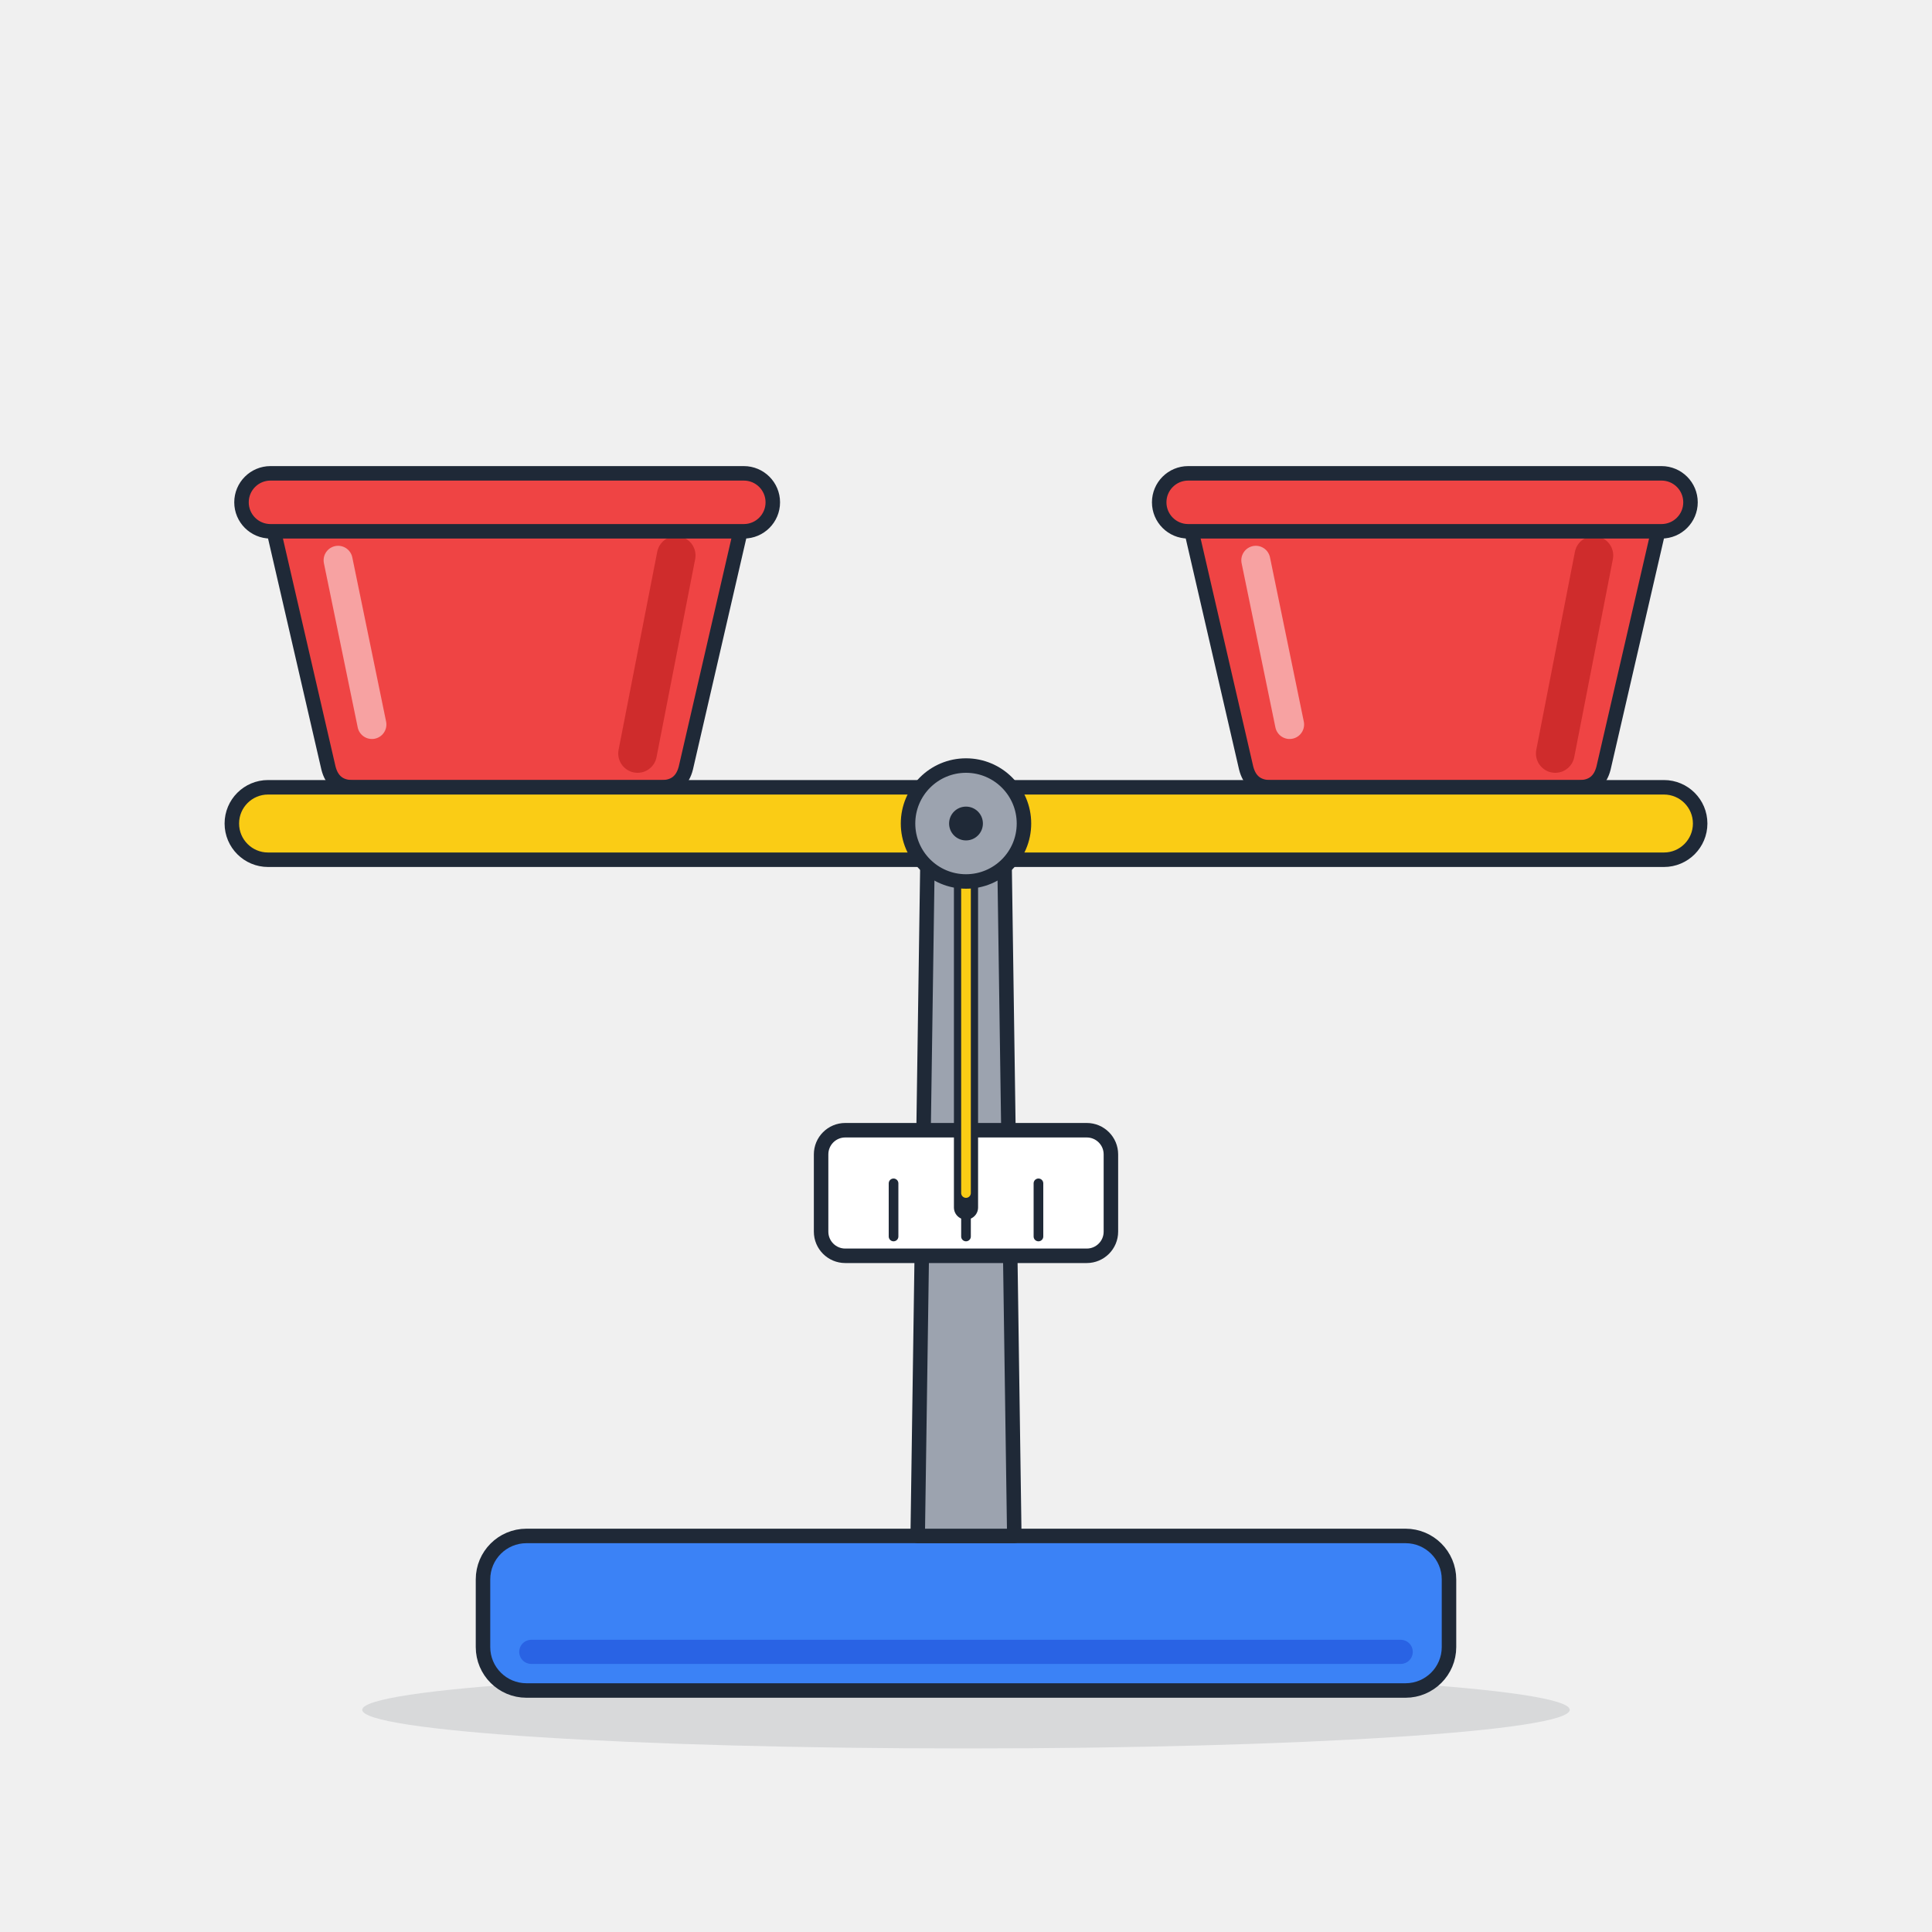
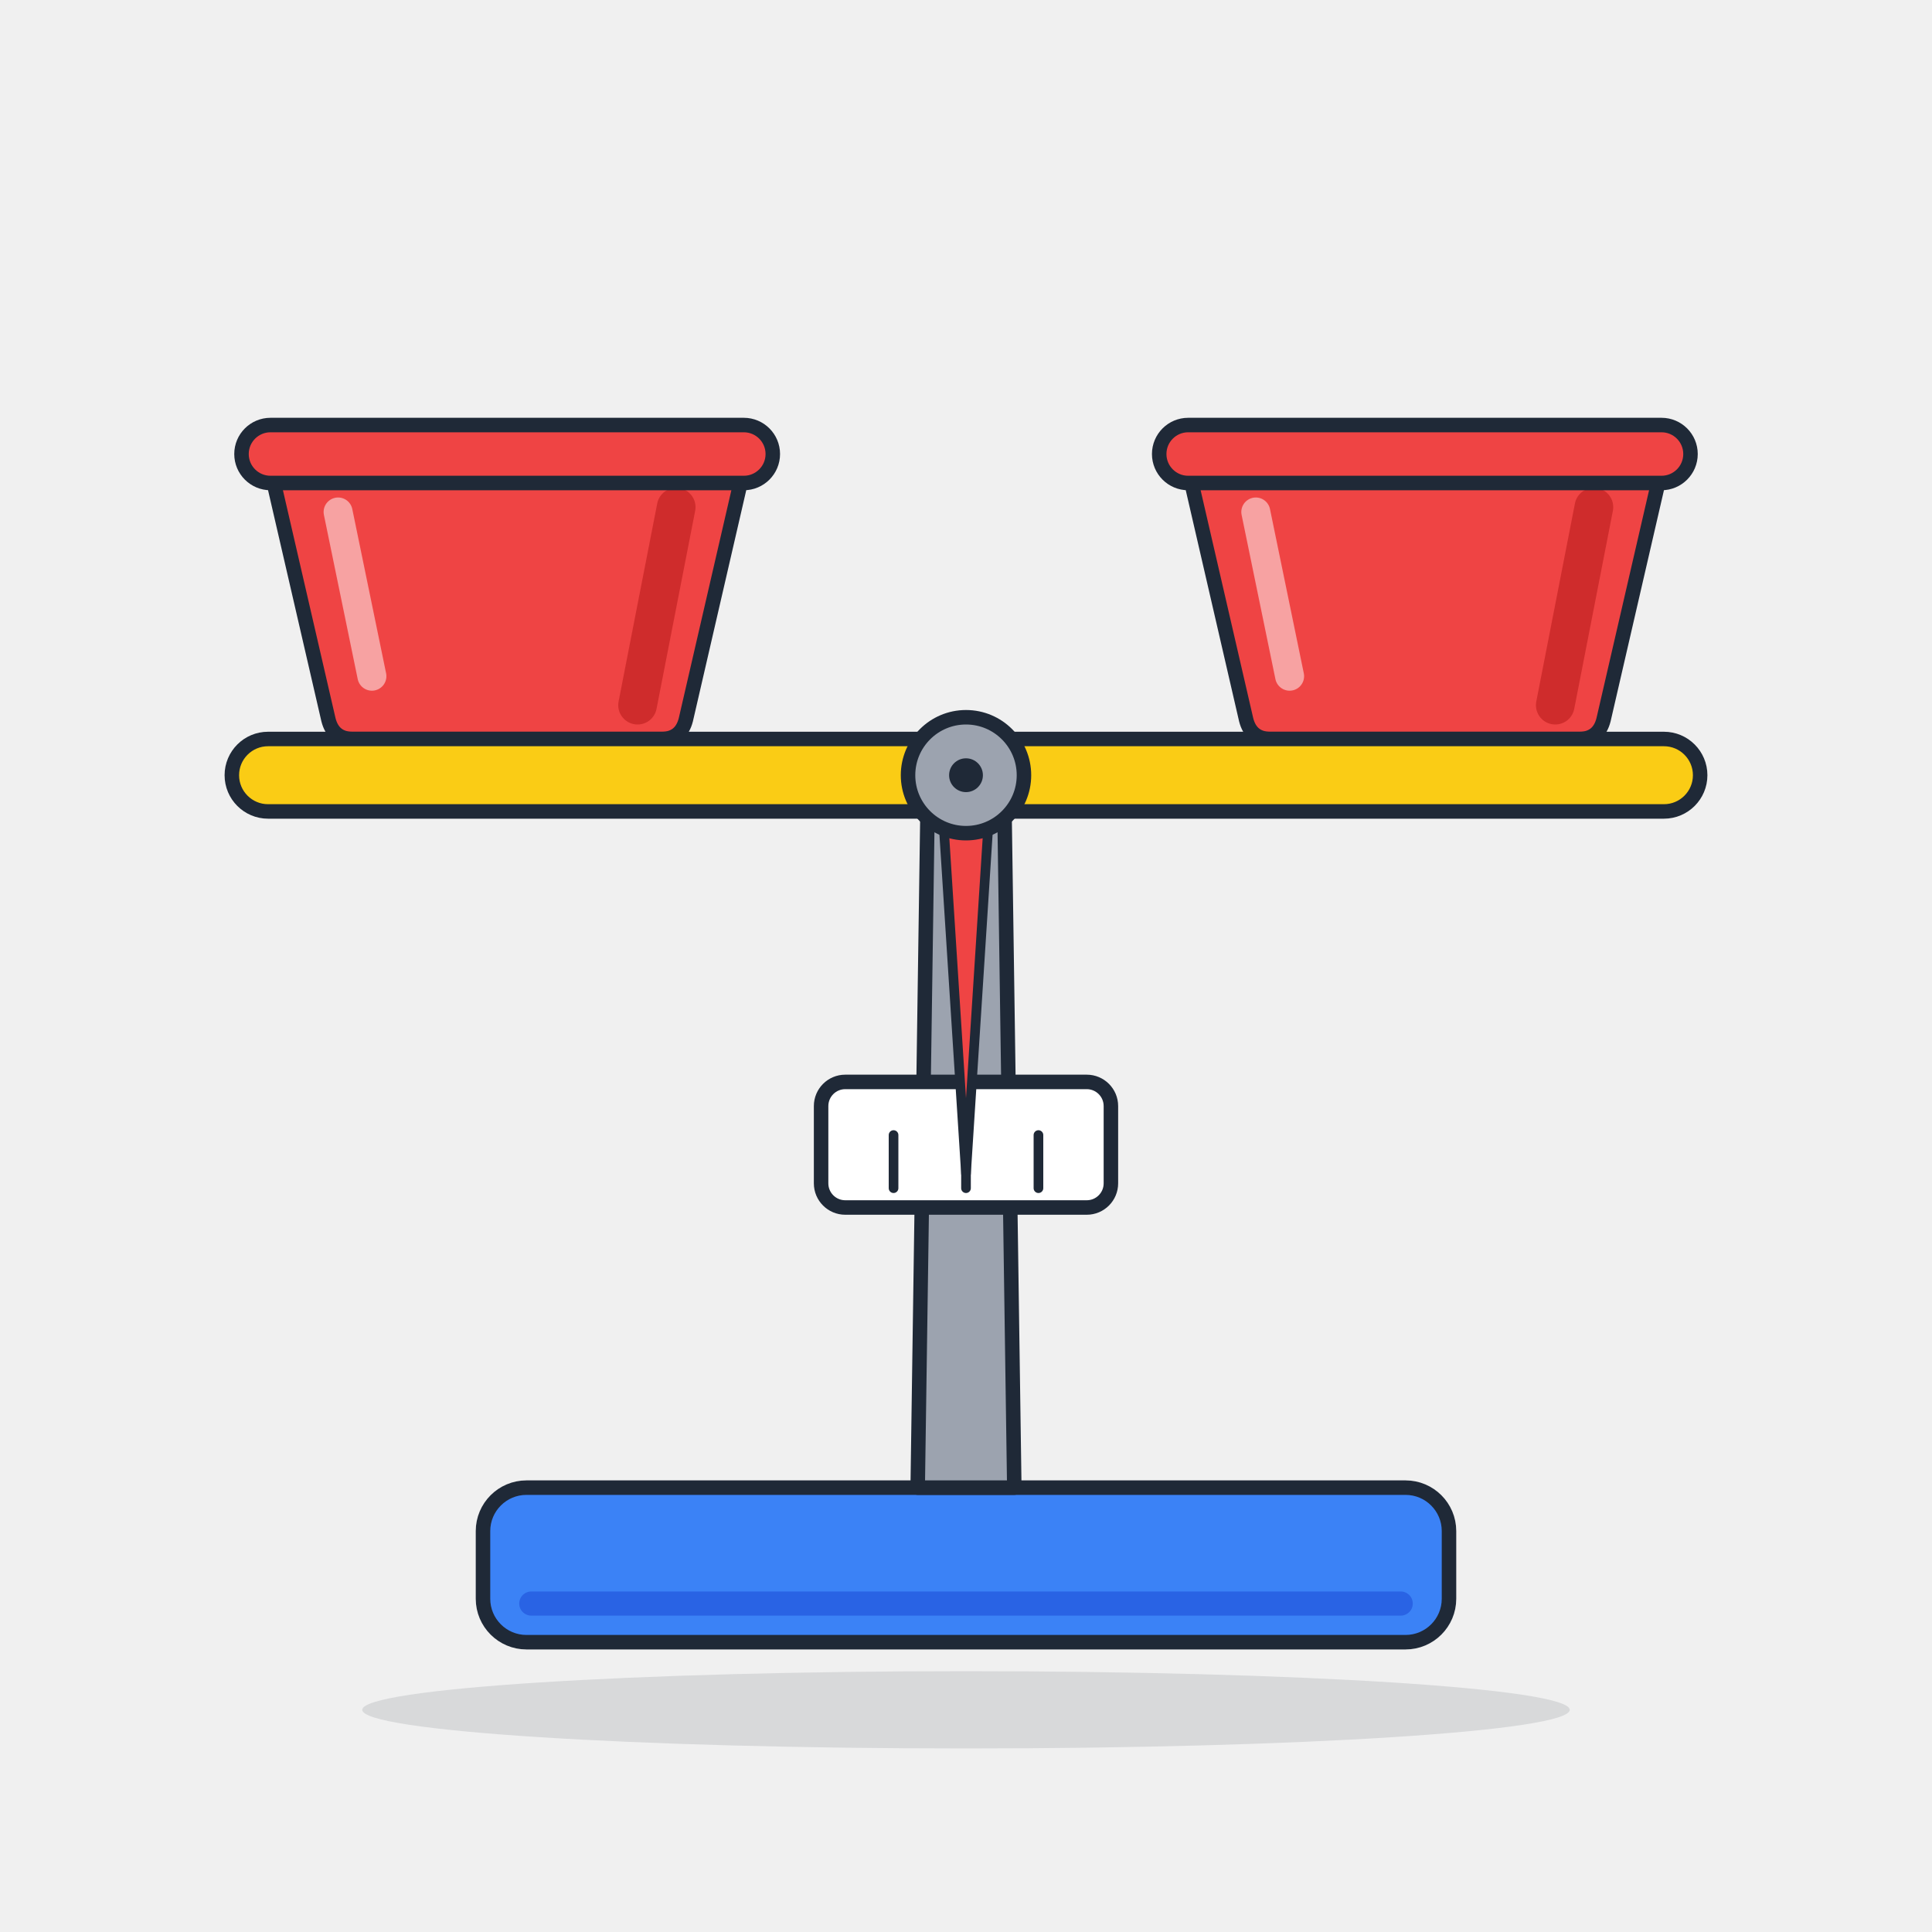
<svg xmlns="http://www.w3.org/2000/svg" viewBox="0 0 800 800">
  <ellipse cx="400" cy="708" rx="250" ry="16" fill="#1f2937" opacity="0.12" />
-   <rect x="200" y="636" width="400" height="64" rx="18" fill="#3b82f6" stroke="#1f2937" stroke-width="6" />
-   <path d="M220 684 L580 684" stroke="#1d4ed8" stroke-width="10" stroke-linecap="round" opacity="0.6" />
-   <path d="M380 636 L384 360 L416 360 L420 636 Z" fill="#9ca3af" stroke="#1f2937" stroke-width="6" stroke-linejoin="round" />
-   <rect x="340" y="468" width="120" height="52" rx="10" fill="#ffffff" stroke="#1f2937" stroke-width="6" />
-   <g stroke="#1f2937" stroke-width="4" stroke-linecap="round">
-     <line x1="400" y1="476" x2="400" y2="512" />
-     <line x1="370" y1="490" x2="370" y2="512" />
-     <line x1="430" y1="490" x2="430" y2="512" />
+   <g transform="translate(0 -20)">
+     <rect x="200" y="636" width="400" height="64" rx="18" fill="#3b82f6" stroke="#1f2937" stroke-width="6" />
+     <path d="M220 684 L580 684" stroke="#1d4ed8" stroke-width="10" stroke-linecap="round" opacity="0.6" />
+     <path d="M380 636 L384 360 L416 360 L420 636 Z" fill="#9ca3af" stroke="#1f2937" stroke-width="6" stroke-linejoin="round" />
+     <rect x="340" y="468" width="120" height="52" rx="10" fill="#ffffff" stroke="#1f2937" stroke-width="6" />
+     <g stroke="#1f2937" stroke-width="4" stroke-linecap="round">
+       <line x1="400" y1="476" x2="400" y2="512" />
+       <line x1="370" y1="490" x2="370" y2="512" />
+       <line x1="430" y1="490" x2="430" y2="512" />
+     </g>
+     <path d="M390 350 L410 350 L400 506 Z" fill="#ef4444" stroke="#1f2937" stroke-width="4" stroke-linejoin="round" />
+     <path d="M112 214 L136 318 Q138 326 146 326 L274 326 Q282 326 284 318 L308 214 Z" fill="#ef4444" stroke="#1f2937" stroke-width="6" stroke-linejoin="round" />
+     <path d="M280 230 L264 312" stroke="#b91c1c" stroke-width="16" stroke-linecap="round" opacity="0.6" />
+     <path d="M140 232 L154 300" stroke="#ffffff" stroke-width="12" stroke-linecap="round" opacity="0.5" />
+     <rect x="100" y="196" width="220" height="24" rx="12" fill="#ef4444" stroke="#1f2937" stroke-width="6" />
+     <path d="M492 214 L516 318 Q518 326 526 326 L654 326 Q662 326 664 318 L688 214 Z" fill="#ef4444" stroke="#1f2937" stroke-width="6" stroke-linejoin="round" />
+     <path d="M660 230 L644 312" stroke="#b91c1c" stroke-width="16" stroke-linecap="round" opacity="0.6" />
+     <path d="M520 232 L534 300" stroke="#ffffff" stroke-width="12" stroke-linecap="round" opacity="0.5" />
+     <rect x="480" y="196" width="220" height="24" rx="12" fill="#ef4444" stroke="#1f2937" stroke-width="6" />
+     <rect x="96" y="326" width="608" height="30" rx="15" fill="#facc15" stroke="#1f2937" stroke-width="6" />
+     <circle cx="400" cy="341" r="24" fill="#9ca3af" stroke="#1f2937" stroke-width="6" />
+     <circle cx="400" cy="341" r="7" fill="#1f2937" />
  </g>
-   <path d="M400 344 L400 500" stroke="#1f2937" stroke-width="10" stroke-linecap="round" />
-   <path d="M400 344 L400 494" stroke="#facc15" stroke-width="4" stroke-linecap="round" />
-   <path d="M112 214 L136 318 Q138 326 146 326 L274 326 Q282 326 284 318 L308 214 Z" fill="#ef4444" stroke="#1f2937" stroke-width="6" stroke-linejoin="round" />
-   <path d="M280 230 L264 312" stroke="#b91c1c" stroke-width="16" stroke-linecap="round" opacity="0.6" />
-   <path d="M140 232 L154 300" stroke="#ffffff" stroke-width="12" stroke-linecap="round" opacity="0.5" />
-   <rect x="100" y="196" width="220" height="24" rx="12" fill="#ef4444" stroke="#1f2937" stroke-width="6" />
-   <path d="M492 214 L516 318 Q518 326 526 326 L654 326 Q662 326 664 318 L688 214 Z" fill="#ef4444" stroke="#1f2937" stroke-width="6" stroke-linejoin="round" />
-   <path d="M660 230 L644 312" stroke="#b91c1c" stroke-width="16" stroke-linecap="round" opacity="0.6" />
-   <path d="M520 232 L534 300" stroke="#ffffff" stroke-width="12" stroke-linecap="round" opacity="0.5" />
-   <rect x="480" y="196" width="220" height="24" rx="12" fill="#ef4444" stroke="#1f2937" stroke-width="6" />
-   <rect x="96" y="326" width="608" height="30" rx="15" fill="#facc15" stroke="#1f2937" stroke-width="6" />
-   <circle cx="400" cy="341" r="24" fill="#9ca3af" stroke="#1f2937" stroke-width="6" />
-   <circle cx="400" cy="341" r="7" fill="#1f2937" />
</svg>
